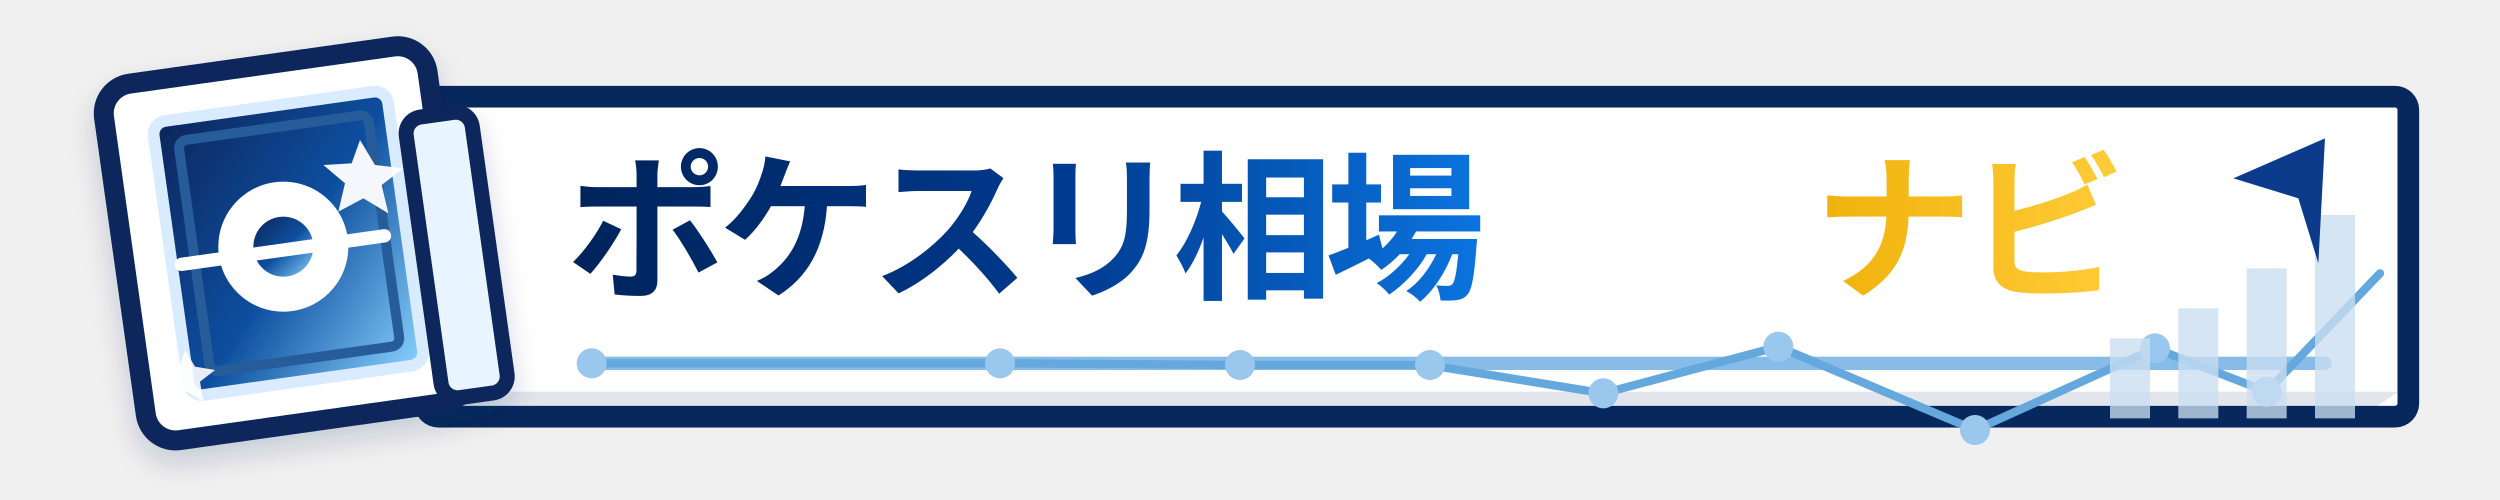
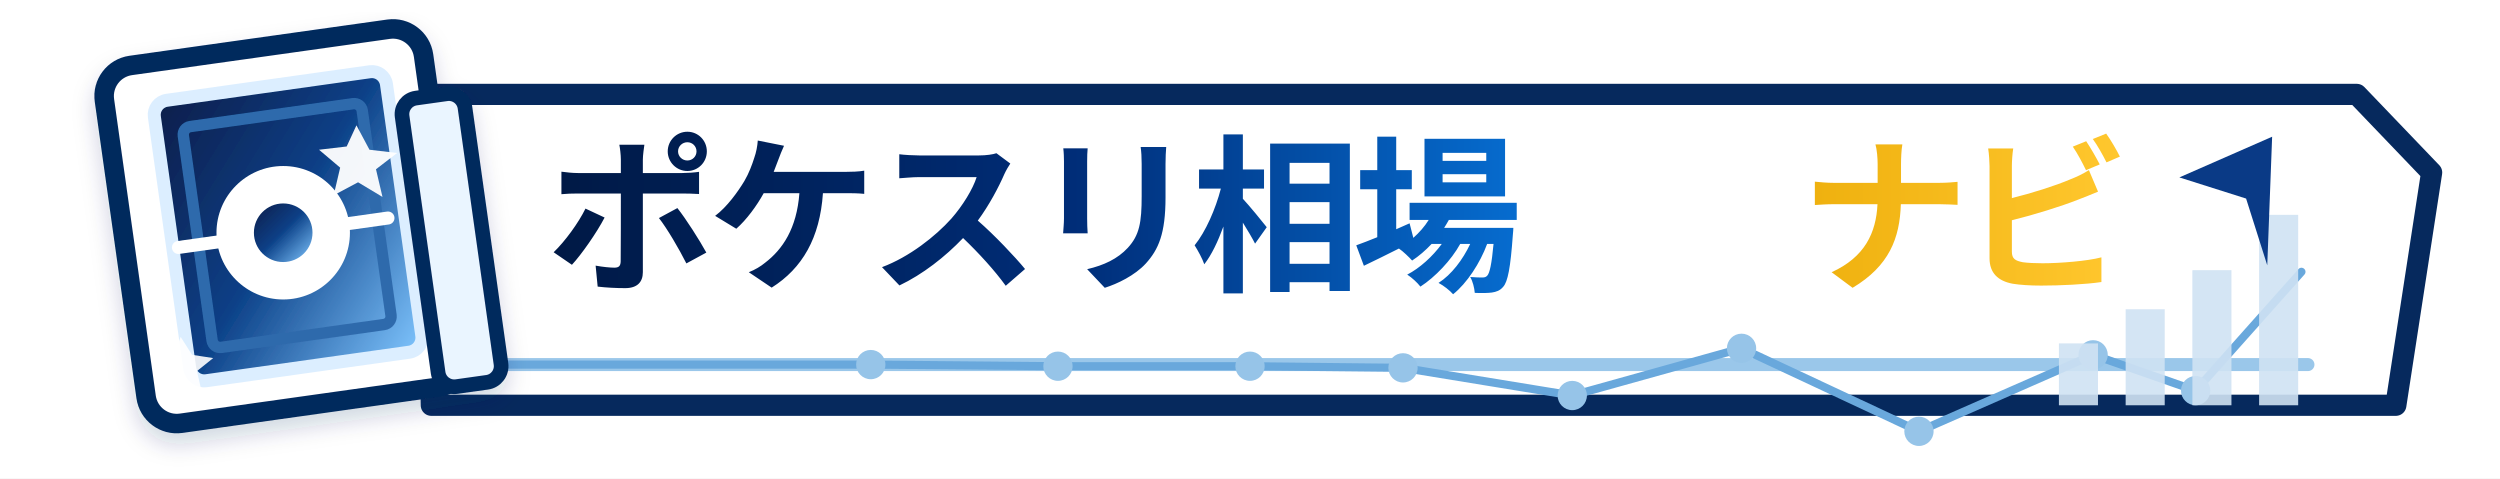
- <svg xmlns="http://www.w3.org/2000/svg" viewBox="0 0 1500 300" role="img" aria-labelledby="title desc">
+ <svg xmlns="http://www.w3.org/2000/svg" viewBox="0 0 1536 294" role="img" aria-labelledby="title desc">
  <defs>
    <linearGradient id="cardBack" x1="0" y1="0" x2="1" y2="1">
-       <stop offset="0" stop-color="#08245a" />
-       <stop offset="0.52" stop-color="#0d4f9f" />
-       <stop offset="1" stop-color="#8bd3ff" />
+       <stop offset="0" stop-color="#071d49" />
+       <stop offset="0.48" stop-color="#0a3f86" />
+       <stop offset="1" stop-color="#80c6ff" />
    </linearGradient>
-     <linearGradient id="blueText" x1="0" y1="0" x2="1" y2="0">
-       <stop offset="0" stop-color="#00235a" />
-       <stop offset="0.54" stop-color="#003a8f" />
-       <stop offset="1" stop-color="#0b74df" />
+     <linearGradient id="titleBlue" x1="0" y1="0" x2="1" y2="0">
+       <stop offset="0" stop-color="#001945" />
+       <stop offset="0.54" stop-color="#002d78" />
+       <stop offset="1" stop-color="#066ccf" />
    </linearGradient>
-     <linearGradient id="goldText" x1="0" y1="0" x2="1" y2="0">
-       <stop offset="0" stop-color="#f0b30d" />
-       <stop offset="1" stop-color="#ffcb37" />
+     <linearGradient id="titleGold" x1="0" y1="0" x2="1" y2="0">
+       <stop offset="0" stop-color="#efb10f" />
+       <stop offset="1" stop-color="#ffc72e" />
    </linearGradient>
-     <filter id="softShadow" x="-10%" y="-10%" width="120%" height="130%">
-       <feDropShadow dx="0" dy="8" stdDeviation="8" flood-color="#0b2a5f" flood-opacity="0.18" />
+     <filter id="logoShadow" x="-12%" y="-12%" width="124%" height="130%">
+       <feDropShadow dx="0" dy="7" stdDeviation="7" flood-color="#08295d" flood-opacity="0.18" />
    </filter>
  </defs>
-   <rect x="255" y="58" width="1190" height="192" rx="8" fill="#ffffff" stroke="#07285c" stroke-width="13" />
-   <path d="M255 235h1184l-22 15H274z" fill="#07285c" opacity=".12" />
-   <path d="M355 218h1040" stroke="#88bce8" stroke-width="8" stroke-linecap="round" />
-   <path d="M355 218h250l140 1 112 0 105 17 105-28 118 50 108-49 67 26 68-71" fill="none" stroke="#65a8dd" stroke-width="5" stroke-linecap="round" stroke-linejoin="round" />
-   <g fill="#9ac7ed">
-     <circle cx="355" cy="218" r="9" />
-     <circle cx="600" cy="218" r="9" />
-     <circle cx="744" cy="219" r="9" />
-     <circle cx="858" cy="219" r="9" />
-     <circle cx="962" cy="236" r="9" />
-     <circle cx="1067" cy="208" r="9" />
-     <circle cx="1185" cy="258" r="9" />
-     <circle cx="1293" cy="209" r="9" />
-     <circle cx="1360" cy="235" r="9" />
+   <rect width="1536" height="294" fill="#fff" />
+   <path d="M262 58h1186l46 48-22 143H265z" fill="#fff" stroke="#06295d" stroke-width="13" stroke-linejoin="round" />
+   <path d="M300 224h1118" stroke="#9ac7ea" stroke-width="8" stroke-linecap="round" />
+   <path d="M300 224h235l114 1h118l95 1 104 17 104-29 109 51 107-47 63 22 65-73" fill="none" stroke="#69a8dc" stroke-width="5" stroke-linecap="round" stroke-linejoin="round" />
+   <g fill="#96c4e8">
+     <circle cx="300" cy="224" r="9" />
+     <circle cx="535" cy="224" r="9" />
+     <circle cx="650" cy="225" r="9" />
+     <circle cx="768" cy="225" r="9" />
+     <circle cx="862" cy="226" r="9" />
+     <circle cx="966" cy="243" r="9" />
+     <circle cx="1070" cy="214" r="9" />
+     <circle cx="1179" cy="265" r="9" />
+     <circle cx="1286" cy="218" r="9" />
+     <circle cx="1349" cy="240" r="9" />
  </g>
-   <g fill="#c9def1" opacity=".78">
-     <rect x="1266" y="203" width="24" height="48" />
-     <rect x="1307" y="185" width="24" height="66" />
-     <rect x="1348" y="161" width="24" height="90" />
-     <rect x="1389" y="129" width="24" height="122" />
+   <g fill="#cfe2f3" opacity=".9">
+     <rect x="1265" y="211" width="24" height="38" />
+     <rect x="1306" y="190" width="24" height="59" />
+     <rect x="1347" y="166" width="24" height="83" />
+     <rect x="1388" y="132" width="24" height="117" />
  </g>
-   <path d="M1395 83l-55 24 39 12 12 39z" fill="#0b3b8a" />
-   <g filter="url(#softShadow)">
-     <rect x="74" y="38" width="196" height="216" rx="18" fill="#ffffff" stroke="#07285c" stroke-width="12" transform="rotate(-8 172 146)" />
-     <rect x="102" y="63" width="142" height="166" rx="8" fill="url(#cardBack)" stroke="#d9ecff" stroke-width="7" transform="rotate(-8 173 146)" />
-     <rect x="116" y="76" width="115" height="140" rx="5" fill="none" stroke="#275b99" stroke-width="6" transform="rotate(-8 173 146)" />
-     <circle cx="170" cy="148" r="39" fill="#ffffff" />
-     <circle cx="170" cy="148" r="18" fill="url(#cardBack)" />
-     <path d="M108 150h123" stroke="#ffffff" stroke-width="8" stroke-linecap="round" transform="rotate(-8 170 148)" />
-     <path d="M216 84l9 15 17 2-13 10 4 17-15-9-15 8 4-17-13-11 17-1z" fill="#ffffff" opacity=".95" />
-     <path d="M111 210l6 10 12 2-9 7 2 12-10-6-10 5 3-12-9-8 12-1z" fill="#ffffff" opacity=".9" />
-     <rect x="254" y="68" width="40" height="170" rx="10" fill="#e8f4ff" stroke="#07285c" stroke-width="9" transform="rotate(-8 274 153)" />
+   <path d="M1396 84l-57 25 41 13 13 41z" fill="#0a3a86" />
+   <g filter="url(#logoShadow)">
+     <rect x="76" y="28" width="198" height="222" rx="19" fill="#fff" stroke="#06295d" stroke-width="12" transform="rotate(-8 175 139)" />
+     <rect x="105" y="52" width="144" height="174" rx="9" fill="url(#cardBack)" stroke="#dceeff" stroke-width="8" transform="rotate(-8 177 139)" />
+     <rect x="121" y="70" width="111" height="137" rx="5" fill="none" stroke="#2f6aac" stroke-width="7" transform="rotate(-8 177 139)" />
+     <path d="M109 143h130" stroke="#fff" stroke-width="8" stroke-linecap="round" transform="rotate(-8 174 143)" />
+     <circle cx="174" cy="143" r="41" fill="#fff" />
+     <circle cx="174" cy="143" r="18" fill="url(#cardBack)" />
+     <path d="M219 77l8 15 17 2-13 10 4 17-15-9-15 8 4-17-13-11 17-2z" fill="#fff" opacity=".95" />
+     <path d="M111 207l7 11 13 2-10 8 3 13-12-7-11 6 3-13-10-8 13-1z" fill="#fff" opacity=".9" />
+     <rect x="258" y="58" width="39" height="179" rx="10" fill="#eaf5ff" stroke="#06295d" stroke-width="9" transform="rotate(-8 278 148)" />
  </g>
-   <g font-family="'Noto Sans JP', 'Yu Gothic', 'Hiragino Kaku Gothic ProN', sans-serif" font-weight="900">
-     <text x="340" y="172" fill="url(#blueText)" font-size="96" letter-spacing="-5">ポケスリ相場</text>
-     <text x="1088" y="172" fill="url(#goldText)" font-size="96" letter-spacing="-4">ナビ</text>
+   <g font-family="'Noto Sans JP', 'Yu Gothic', 'YuGothic', 'Hiragino Kaku Gothic ProN', sans-serif" font-weight="900">
+     <text x="336" y="171" fill="url(#titleBlue)" font-size="104" letter-spacing="-5">ポケスリ相場</text>
+     <text x="1106" y="171" fill="url(#titleGold)" font-size="104" letter-spacing="-5">ナビ</text>
  </g>
</svg>
